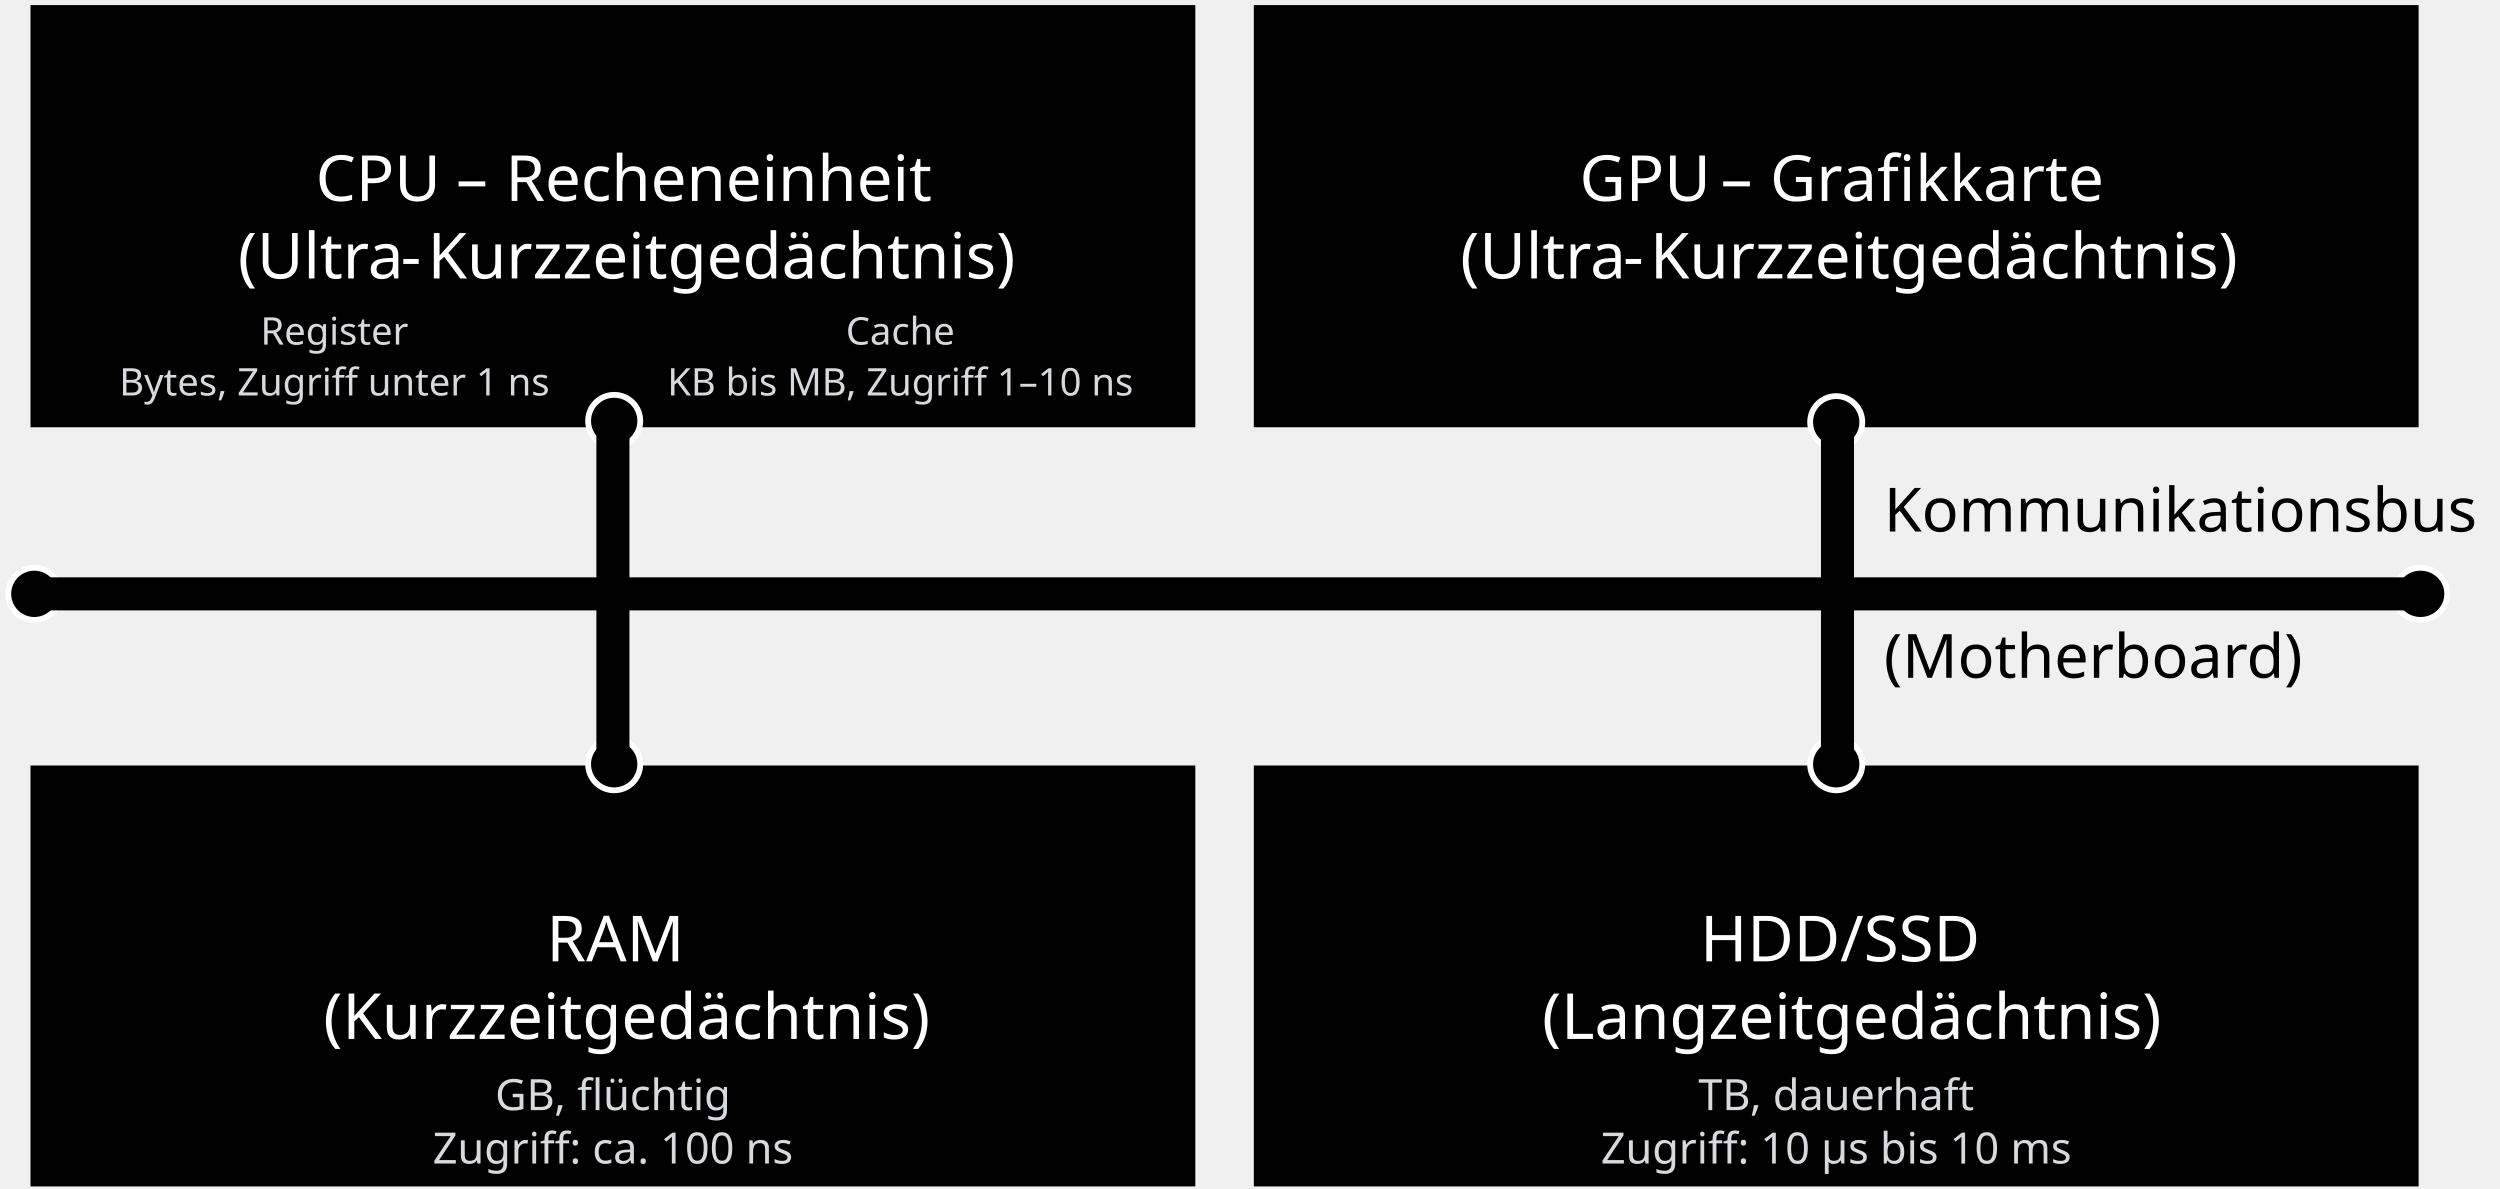
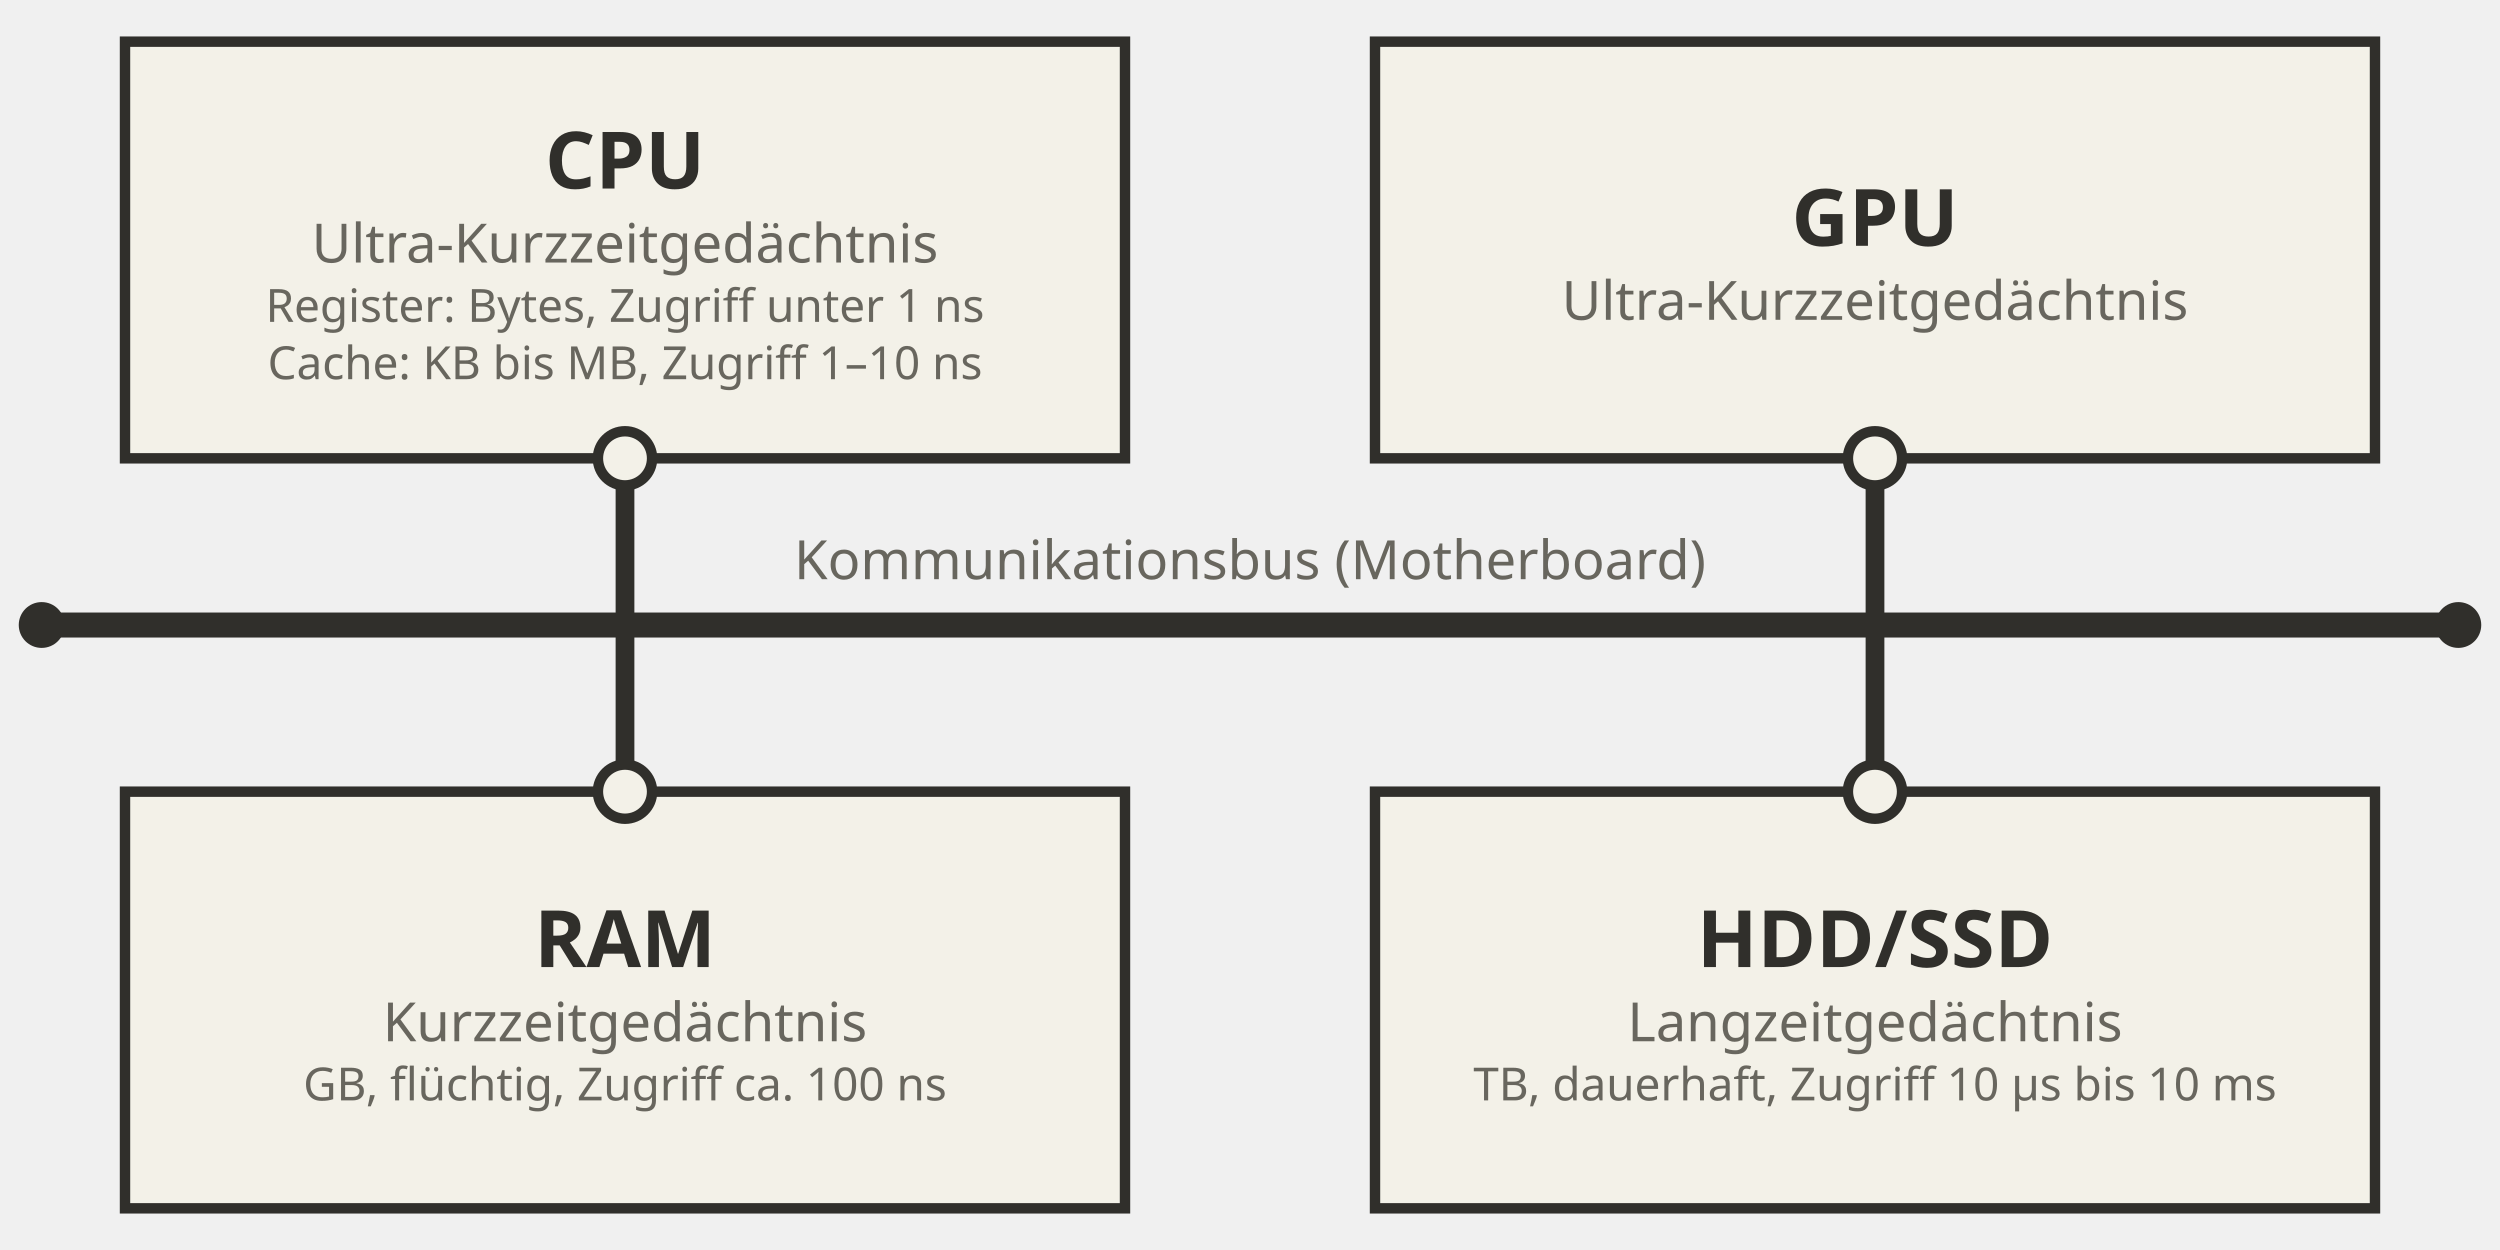
- <svg xmlns="http://www.w3.org/2000/svg" width="1966" height="935" style="font-variant-ligatures:none;font-feature-settings:'liga' 0,'clig' 0" xml:space="preserve" overflow="hidden">
-   <g transform="translate(-687 -417)">
-     <g>
-       <rect x="711" y="421" width="916" height="332" fill="#000000" fill-opacity="1" />
-       <text fill="#FFFFFF" fill-opacity="1" font-family="DIN Pro Regular,DIN Pro Regular_MSFontService,sans-serif" font-style="normal" font-variant="normal" font-weight="400" font-stretch="normal" font-size="50" text-anchor="start" direction="ltr" writing-mode="lr-tb" unicode-bidi="normal" text-decoration="none" transform="matrix(1 0 0 1 935.247 575)">CPU </text>
-       <text fill="#FFFFFF" fill-opacity="1" font-family="DIN Pro Regular,DIN Pro Regular_MSFontService,sans-serif" font-style="normal" font-variant="normal" font-weight="400" font-stretch="normal" font-size="50" text-anchor="start" direction="ltr" writing-mode="lr-tb" unicode-bidi="normal" text-decoration="none" transform="matrix(1 0 0 1 1045.64 575)">–</text>
-       <text fill="#FFFFFF" fill-opacity="1" font-family="DIN Pro Regular,DIN Pro Regular_MSFontService,sans-serif" font-style="normal" font-variant="normal" font-weight="400" font-stretch="normal" font-size="50" text-anchor="start" direction="ltr" writing-mode="lr-tb" unicode-bidi="normal" text-decoration="none" transform="matrix(1 0 0 1 1084.5 575)">Recheneinheit</text>
-       <text fill="#FFFFFF" fill-opacity="1" font-family="DIN Pro Regular,DIN Pro Regular_MSFontService,sans-serif" font-style="normal" font-variant="normal" font-weight="400" font-stretch="normal" font-size="50" text-anchor="start" direction="ltr" writing-mode="lr-tb" unicode-bidi="normal" text-decoration="none" transform="matrix(1 0 0 1 874.105 636)">(Ultra</text>
-       <text fill="#FFFFFF" fill-opacity="1" font-family="DIN Pro Regular,DIN Pro Regular_MSFontService,sans-serif" font-style="normal" font-variant="normal" font-weight="400" font-stretch="normal" font-size="50" text-anchor="start" direction="ltr" writing-mode="lr-tb" unicode-bidi="normal" text-decoration="none" transform="matrix(1 0 0 1 1002.16 636)">-</text>
-       <text fill="#FFFFFF" fill-opacity="1" font-family="DIN Pro Regular,DIN Pro Regular_MSFontService,sans-serif" font-style="normal" font-variant="normal" font-weight="400" font-stretch="normal" font-size="50" text-anchor="start" direction="ltr" writing-mode="lr-tb" unicode-bidi="normal" text-decoration="none" transform="matrix(1 0 0 1 1023.32 636)">Kurzzeitgedächtnis)</text>
-       <rect x="711" y="1019" width="916" height="331" fill="#000000" fill-opacity="1" />
-       <text fill="#FFFFFF" fill-opacity="1" font-family="DIN Pro Regular,DIN Pro Regular_MSFontService,sans-serif" font-style="normal" font-variant="normal" font-weight="400" font-stretch="normal" font-size="50" text-anchor="start" direction="ltr" writing-mode="lr-tb" unicode-bidi="normal" text-decoration="none" transform="matrix(1 0 0 1 1116.78 1173)">RAM</text>
-       <text fill="#FFFFFF" fill-opacity="1" font-family="DIN Pro Regular,DIN Pro Regular_MSFontService,sans-serif" font-style="normal" font-variant="normal" font-weight="400" font-stretch="normal" font-size="50" text-anchor="start" direction="ltr" writing-mode="lr-tb" unicode-bidi="normal" text-decoration="none" transform="matrix(1 0 0 1 941.286 1234)">(Kurzzeitgedächtnis)</text>
-       <rect x="1673" y="1019" width="916" height="331" fill="#000000" fill-opacity="1" />
-       <text fill="#FFFFFF" fill-opacity="1" font-family="DIN Pro Regular,DIN Pro Regular_MSFontService,sans-serif" font-style="normal" font-variant="normal" font-weight="400" font-stretch="normal" font-size="50" text-anchor="start" direction="ltr" writing-mode="lr-tb" unicode-bidi="normal" text-decoration="none" transform="matrix(1 0 0 1 2024.03 1173)">HDD/SSD</text>
-       <text fill="#FFFFFF" fill-opacity="1" font-family="DIN Pro Regular,DIN Pro Regular_MSFontService,sans-serif" font-style="normal" font-variant="normal" font-weight="400" font-stretch="normal" font-size="50" text-anchor="start" direction="ltr" writing-mode="lr-tb" unicode-bidi="normal" text-decoration="none" transform="matrix(1 0 0 1 1899.71 1234)">(Langzeitgedächtnis)</text>
-       <rect x="1673" y="421" width="916" height="332" fill="#000000" fill-opacity="1" />
-       <text fill="#FFFFFF" fill-opacity="1" font-family="DIN Pro Regular,DIN Pro Regular_MSFontService,sans-serif" font-style="normal" font-variant="normal" font-weight="400" font-stretch="normal" font-size="50" text-anchor="start" direction="ltr" writing-mode="lr-tb" unicode-bidi="normal" text-decoration="none" transform="matrix(1 0 0 1 1929.14 575)">GPU </text>
-       <text fill="#FFFFFF" fill-opacity="1" font-family="DIN Pro Regular,DIN Pro Regular_MSFontService,sans-serif" font-style="normal" font-variant="normal" font-weight="400" font-stretch="normal" font-size="50" text-anchor="start" direction="ltr" writing-mode="lr-tb" unicode-bidi="normal" text-decoration="none" transform="matrix(1 0 0 1 2040.11 575)">–</text>
-       <text fill="#FFFFFF" fill-opacity="1" font-family="DIN Pro Regular,DIN Pro Regular_MSFontService,sans-serif" font-style="normal" font-variant="normal" font-weight="400" font-stretch="normal" font-size="50" text-anchor="start" direction="ltr" writing-mode="lr-tb" unicode-bidi="normal" text-decoration="none" transform="matrix(1 0 0 1 2078.97 575)">Grafikkarte</text>
-       <text fill="#FFFFFF" fill-opacity="1" font-family="DIN Pro Regular,DIN Pro Regular_MSFontService,sans-serif" font-style="normal" font-variant="normal" font-weight="400" font-stretch="normal" font-size="50" text-anchor="start" direction="ltr" writing-mode="lr-tb" unicode-bidi="normal" text-decoration="none" transform="matrix(1 0 0 1 1835.39 636)">(Ultra</text>
-       <text fill="#FFFFFF" fill-opacity="1" font-family="DIN Pro Regular,DIN Pro Regular_MSFontService,sans-serif" font-style="normal" font-variant="normal" font-weight="400" font-stretch="normal" font-size="50" text-anchor="start" direction="ltr" writing-mode="lr-tb" unicode-bidi="normal" text-decoration="none" transform="matrix(1 0 0 1 1963.45 636)">-</text>
-       <text fill="#FFFFFF" fill-opacity="1" font-family="DIN Pro Regular,DIN Pro Regular_MSFontService,sans-serif" font-style="normal" font-variant="normal" font-weight="400" font-stretch="normal" font-size="50" text-anchor="start" direction="ltr" writing-mode="lr-tb" unicode-bidi="normal" text-decoration="none" transform="matrix(1 0 0 1 1984.6 636)">Kurzzeitgedächtnis)</text>
-       <text fill="#000000" fill-opacity="1" font-family="DIN Pro Regular,DIN Pro Regular_MSFontService,sans-serif" font-style="normal" font-variant="normal" font-weight="400" font-stretch="normal" font-size="48" text-anchor="start" direction="ltr" writing-mode="lr-tb" unicode-bidi="normal" text-decoration="none" transform="matrix(1 0 0 1 2168.52 835)">Kommunikationsbus </text>
-       <text fill="#000000" fill-opacity="1" font-family="DIN Pro Regular,DIN Pro Regular_MSFontService,sans-serif" font-style="normal" font-variant="normal" font-weight="400" font-stretch="normal" font-size="48" text-anchor="start" direction="ltr" writing-mode="lr-tb" unicode-bidi="normal" text-decoration="none" transform="matrix(1 0 0 1 2168.52 950)">(Motherboard)</text>
-       <path d="M1149.5 748C1149.5 736.678 1158.68 727.5 1170 727.5 1181.32 727.5 1190.5 736.678 1190.5 748 1190.5 759.322 1181.32 768.5 1170 768.5 1158.68 768.5 1149.5 759.322 1149.5 748Z" stroke="#FFFFFF" stroke-width="4.583" stroke-linecap="butt" stroke-linejoin="miter" stroke-miterlimit="8" stroke-opacity="1" fill="#000000" fill-rule="evenodd" fill-opacity="1" />
-       <path d="M1149.5 1018C1149.5 1006.68 1158.68 997.5 1170 997.5 1181.32 997.5 1190.5 1006.68 1190.5 1018 1190.5 1029.32 1181.32 1038.5 1170 1038.5 1158.68 1038.5 1149.5 1029.32 1149.5 1018Z" stroke="#FFFFFF" stroke-width="4.583" stroke-linecap="butt" stroke-linejoin="miter" stroke-miterlimit="8" stroke-opacity="1" fill="#000000" fill-rule="evenodd" fill-opacity="1" />
-       <path d="M2110.5 749C2110.5 737.678 2119.68 728.5 2131 728.5 2142.32 728.5 2151.5 737.678 2151.5 749 2151.5 760.322 2142.32 769.5 2131 769.5 2119.68 769.5 2110.5 760.322 2110.5 749Z" stroke="#FFFFFF" stroke-width="4.583" stroke-linecap="butt" stroke-linejoin="miter" stroke-miterlimit="8" stroke-opacity="1" fill="#000000" fill-rule="evenodd" fill-opacity="1" />
-       <path d="M2110.5 1018C2110.5 1006.68 2119.68 997.5 2131 997.5 2142.32 997.5 2151.5 1006.68 2151.5 1018 2151.5 1029.32 2142.32 1038.5 2131 1038.5 2119.68 1038.5 2110.5 1029.32 2110.5 1018Z" stroke="#FFFFFF" stroke-width="4.583" stroke-linecap="butt" stroke-linejoin="miter" stroke-miterlimit="8" stroke-opacity="1" fill="#000000" fill-rule="evenodd" fill-opacity="1" />
-       <path d="M2132 741 2145 754 2145 1013 2132 1026 2119 1013 2119 754Z" fill="#000000" fill-rule="evenodd" fill-opacity="1" />
-       <path d="M1169 742 1182 755 1182 1015 1169 1028 1156 1015 1156 755Z" fill="#000000" fill-rule="evenodd" fill-opacity="1" />
-       <path d="M693.5 884C693.5 872.678 702.678 863.5 714 863.5 725.322 863.5 734.5 872.678 734.5 884 734.5 895.322 725.322 904.5 714 904.5 702.678 904.5 693.5 895.322 693.5 884Z" stroke="#FFFFFF" stroke-width="4.583" stroke-linecap="butt" stroke-linejoin="miter" stroke-miterlimit="8" stroke-opacity="1" fill="#000000" fill-rule="evenodd" fill-opacity="1" />
-       <path d="M2569.5 884C2569.5 872.678 2578.9 863.5 2590.5 863.5 2602.1 863.5 2611.5 872.678 2611.5 884 2611.5 895.322 2602.1 904.5 2590.5 904.5 2578.9 904.5 2569.5 895.322 2569.5 884Z" stroke="#FFFFFF" stroke-width="4.583" stroke-linecap="butt" stroke-linejoin="miter" stroke-miterlimit="8" stroke-opacity="1" fill="#000000" fill-rule="evenodd" fill-opacity="1" />
-       <path d="M711 884.001 724.001 871 2579 871 2592 884.001 2579 897 724.001 897Z" fill="#000000" fill-rule="evenodd" fill-opacity="1" />
-       <text x="1169" y="1290" fill="#D7DADD" fill-opacity="1" font-family="DIN Pro Regular,DIN Pro Regular_MSFontService,sans-serif" font-size="34" text-anchor="middle" style="font-variant-ligatures:none;font-feature-settings:'liga' 0,'clig' 0">GB, flüchtig</text>
-       <text x="1169" y="1332" fill="#D7DADD" fill-opacity="1" font-family="DIN Pro Regular,DIN Pro Regular_MSFontService,sans-serif" font-size="34" text-anchor="middle" style="font-variant-ligatures:none;font-feature-settings:'liga' 0,'clig' 0">Zugriff: ca. 100 ns</text>
-       <text x="2131" y="1290" fill="#D7DADD" fill-opacity="1" font-family="DIN Pro Regular,DIN Pro Regular_MSFontService,sans-serif" font-size="34" text-anchor="middle" style="font-variant-ligatures:none;font-feature-settings:'liga' 0,'clig' 0">TB, dauerhaft</text>
-       <text x="2131" y="1332" fill="#D7DADD" fill-opacity="1" font-family="DIN Pro Regular,DIN Pro Regular_MSFontService,sans-serif" font-size="34" text-anchor="middle" style="font-variant-ligatures:none;font-feature-settings:'liga' 0,'clig' 0">Zugriff: 10 µs bis 10 ms</text>
-       <text x="950" y="688" fill="#D7DADD" fill-opacity="1" font-family="DIN Pro Regular,DIN Pro Regular_MSFontService,sans-serif" font-size="30" text-anchor="middle" style="font-variant-ligatures:none;font-feature-settings:'liga' 0,'clig' 0">Register</text>
-       <text x="950" y="728" fill="#D7DADD" fill-opacity="1" font-family="DIN Pro Regular,DIN Pro Regular_MSFontService,sans-serif" font-size="30" text-anchor="middle" style="font-variant-ligatures:none;font-feature-settings:'liga' 0,'clig' 0">Bytes, Zugriff unter 1 ns</text>
-       <text x="1395" y="688" fill="#D7DADD" fill-opacity="1" font-family="DIN Pro Regular,DIN Pro Regular_MSFontService,sans-serif" font-size="30" text-anchor="middle" style="font-variant-ligatures:none;font-feature-settings:'liga' 0,'clig' 0">Cache</text>
-       <text x="1395" y="728" fill="#D7DADD" fill-opacity="1" font-family="DIN Pro Regular,DIN Pro Regular_MSFontService,sans-serif" font-size="30" text-anchor="middle" style="font-variant-ligatures:none;font-feature-settings:'liga' 0,'clig' 0">KB bis MB, Zugriff 1–10 ns</text>
-     </g>
-   </g>
+ <svg xmlns="http://www.w3.org/2000/svg" viewBox="0 0 1200 600" width="100%" font-family="DIN Pro Regular,DIN Pro Regular_MSFontService,sans-serif" style="font-variant-ligatures:none;font-feature-settings:'liga' 0,'clig' 0">
+   <style>svg{display:block;width:100%;height:auto}text{font-variant-ligatures:none;font-feature-settings:'liga' 0,'clig' 0}</style>
+   <rect x="60" y="20" width="480" height="200" fill="var(--bone, #F3F1E8)" stroke="var(--ink, #302F2B)" stroke-width="5" />
+   <text x="300" y="90.5" font-size="38" text-anchor="middle" fill="var(--ink, #302F2B)" font-weight="bold" font-variant-ligatures="none">CPU</text>
+   <text x="300" y="126.0" font-size="26" text-anchor="middle" fill="var(--concrete, #68665E)" font-variant-ligatures="none">Ultra-Kurzzeitgedächtnis</text>
+   <text x="300" y="154.5" font-size="22" text-anchor="middle" fill="var(--concrete, #68665E)" font-variant-ligatures="none">Register: Bytes, Zugriff unter 1 ns</text>
+   <text x="300" y="182.0" font-size="22" text-anchor="middle" fill="var(--concrete, #68665E)" font-variant-ligatures="none">Cache: KB bis MB, Zugriff 1–10 ns</text>
+   <rect x="660" y="20" width="480" height="200" fill="var(--bone, #F3F1E8)" stroke="var(--ink, #302F2B)" stroke-width="5" />
+   <text x="900" y="118.0" font-size="38" text-anchor="middle" fill="var(--ink, #302F2B)" font-weight="bold" font-variant-ligatures="none">GPU</text>
+   <text x="900" y="153.5" font-size="26" text-anchor="middle" fill="var(--concrete, #68665E)" font-variant-ligatures="none">Ultra-Kurzzeitgedächtnis</text>
+   <rect x="60" y="380" width="480" height="200" fill="var(--bone, #F3F1E8)" stroke="var(--ink, #302F2B)" stroke-width="5" />
+   <text x="300" y="464.2" font-size="38" text-anchor="middle" fill="var(--ink, #302F2B)" font-weight="bold" font-variant-ligatures="none">RAM</text>
+   <text x="300" y="499.8" font-size="26" text-anchor="middle" fill="var(--concrete, #68665E)" font-variant-ligatures="none">Kurzzeitgedächtnis</text>
+   <text x="300" y="528.2" font-size="22" text-anchor="middle" fill="var(--concrete, #68665E)" font-variant-ligatures="none">GB, flüchtig, Zugriff ca. 100 ns</text>
+   <rect x="660" y="380" width="480" height="200" fill="var(--bone, #F3F1E8)" stroke="var(--ink, #302F2B)" stroke-width="5" />
+   <text x="900" y="464.2" font-size="38" text-anchor="middle" fill="var(--ink, #302F2B)" font-weight="bold" font-variant-ligatures="none">HDD/SSD</text>
+   <text x="900" y="499.8" font-size="26" text-anchor="middle" fill="var(--concrete, #68665E)" font-variant-ligatures="none">Langzeitgedächtnis</text>
+   <text x="900" y="528.2" font-size="22" text-anchor="middle" fill="var(--concrete, #68665E)" font-variant-ligatures="none">TB, dauerhaft, Zugriff 10 µs bis 10 ms</text>
+   <line x1="20" y1="300" x2="1180" y2="300" stroke="var(--ink, #302F2B)" stroke-width="12" stroke-linecap="round" />
+   <circle cx="20" cy="300" r="11" fill="var(--ink, #302F2B)" />
+   <circle cx="1180" cy="300" r="11" fill="var(--ink, #302F2B)" />
+   <line x1="300" y1="220" x2="300" y2="380" stroke="var(--ink, #302F2B)" stroke-width="9" />
+   <circle cx="300" cy="220" r="13" fill="var(--bone, #F3F1E8)" stroke="var(--ink, #302F2B)" stroke-width="5" />
+   <circle cx="300" cy="380" r="13" fill="var(--bone, #F3F1E8)" stroke="var(--ink, #302F2B)" stroke-width="5" />
+   <line x1="900" y1="220" x2="900" y2="380" stroke="var(--ink, #302F2B)" stroke-width="9" />
+   <circle cx="900" cy="220" r="13" fill="var(--bone, #F3F1E8)" stroke="var(--ink, #302F2B)" stroke-width="5" />
+   <circle cx="900" cy="380" r="13" fill="var(--bone, #F3F1E8)" stroke="var(--ink, #302F2B)" stroke-width="5" />
+   <text x="600" y="278" font-size="26" text-anchor="middle" fill="var(--concrete, #68665E)" font-variant-ligatures="none">Kommunikationsbus (Motherboard)</text>
</svg>
